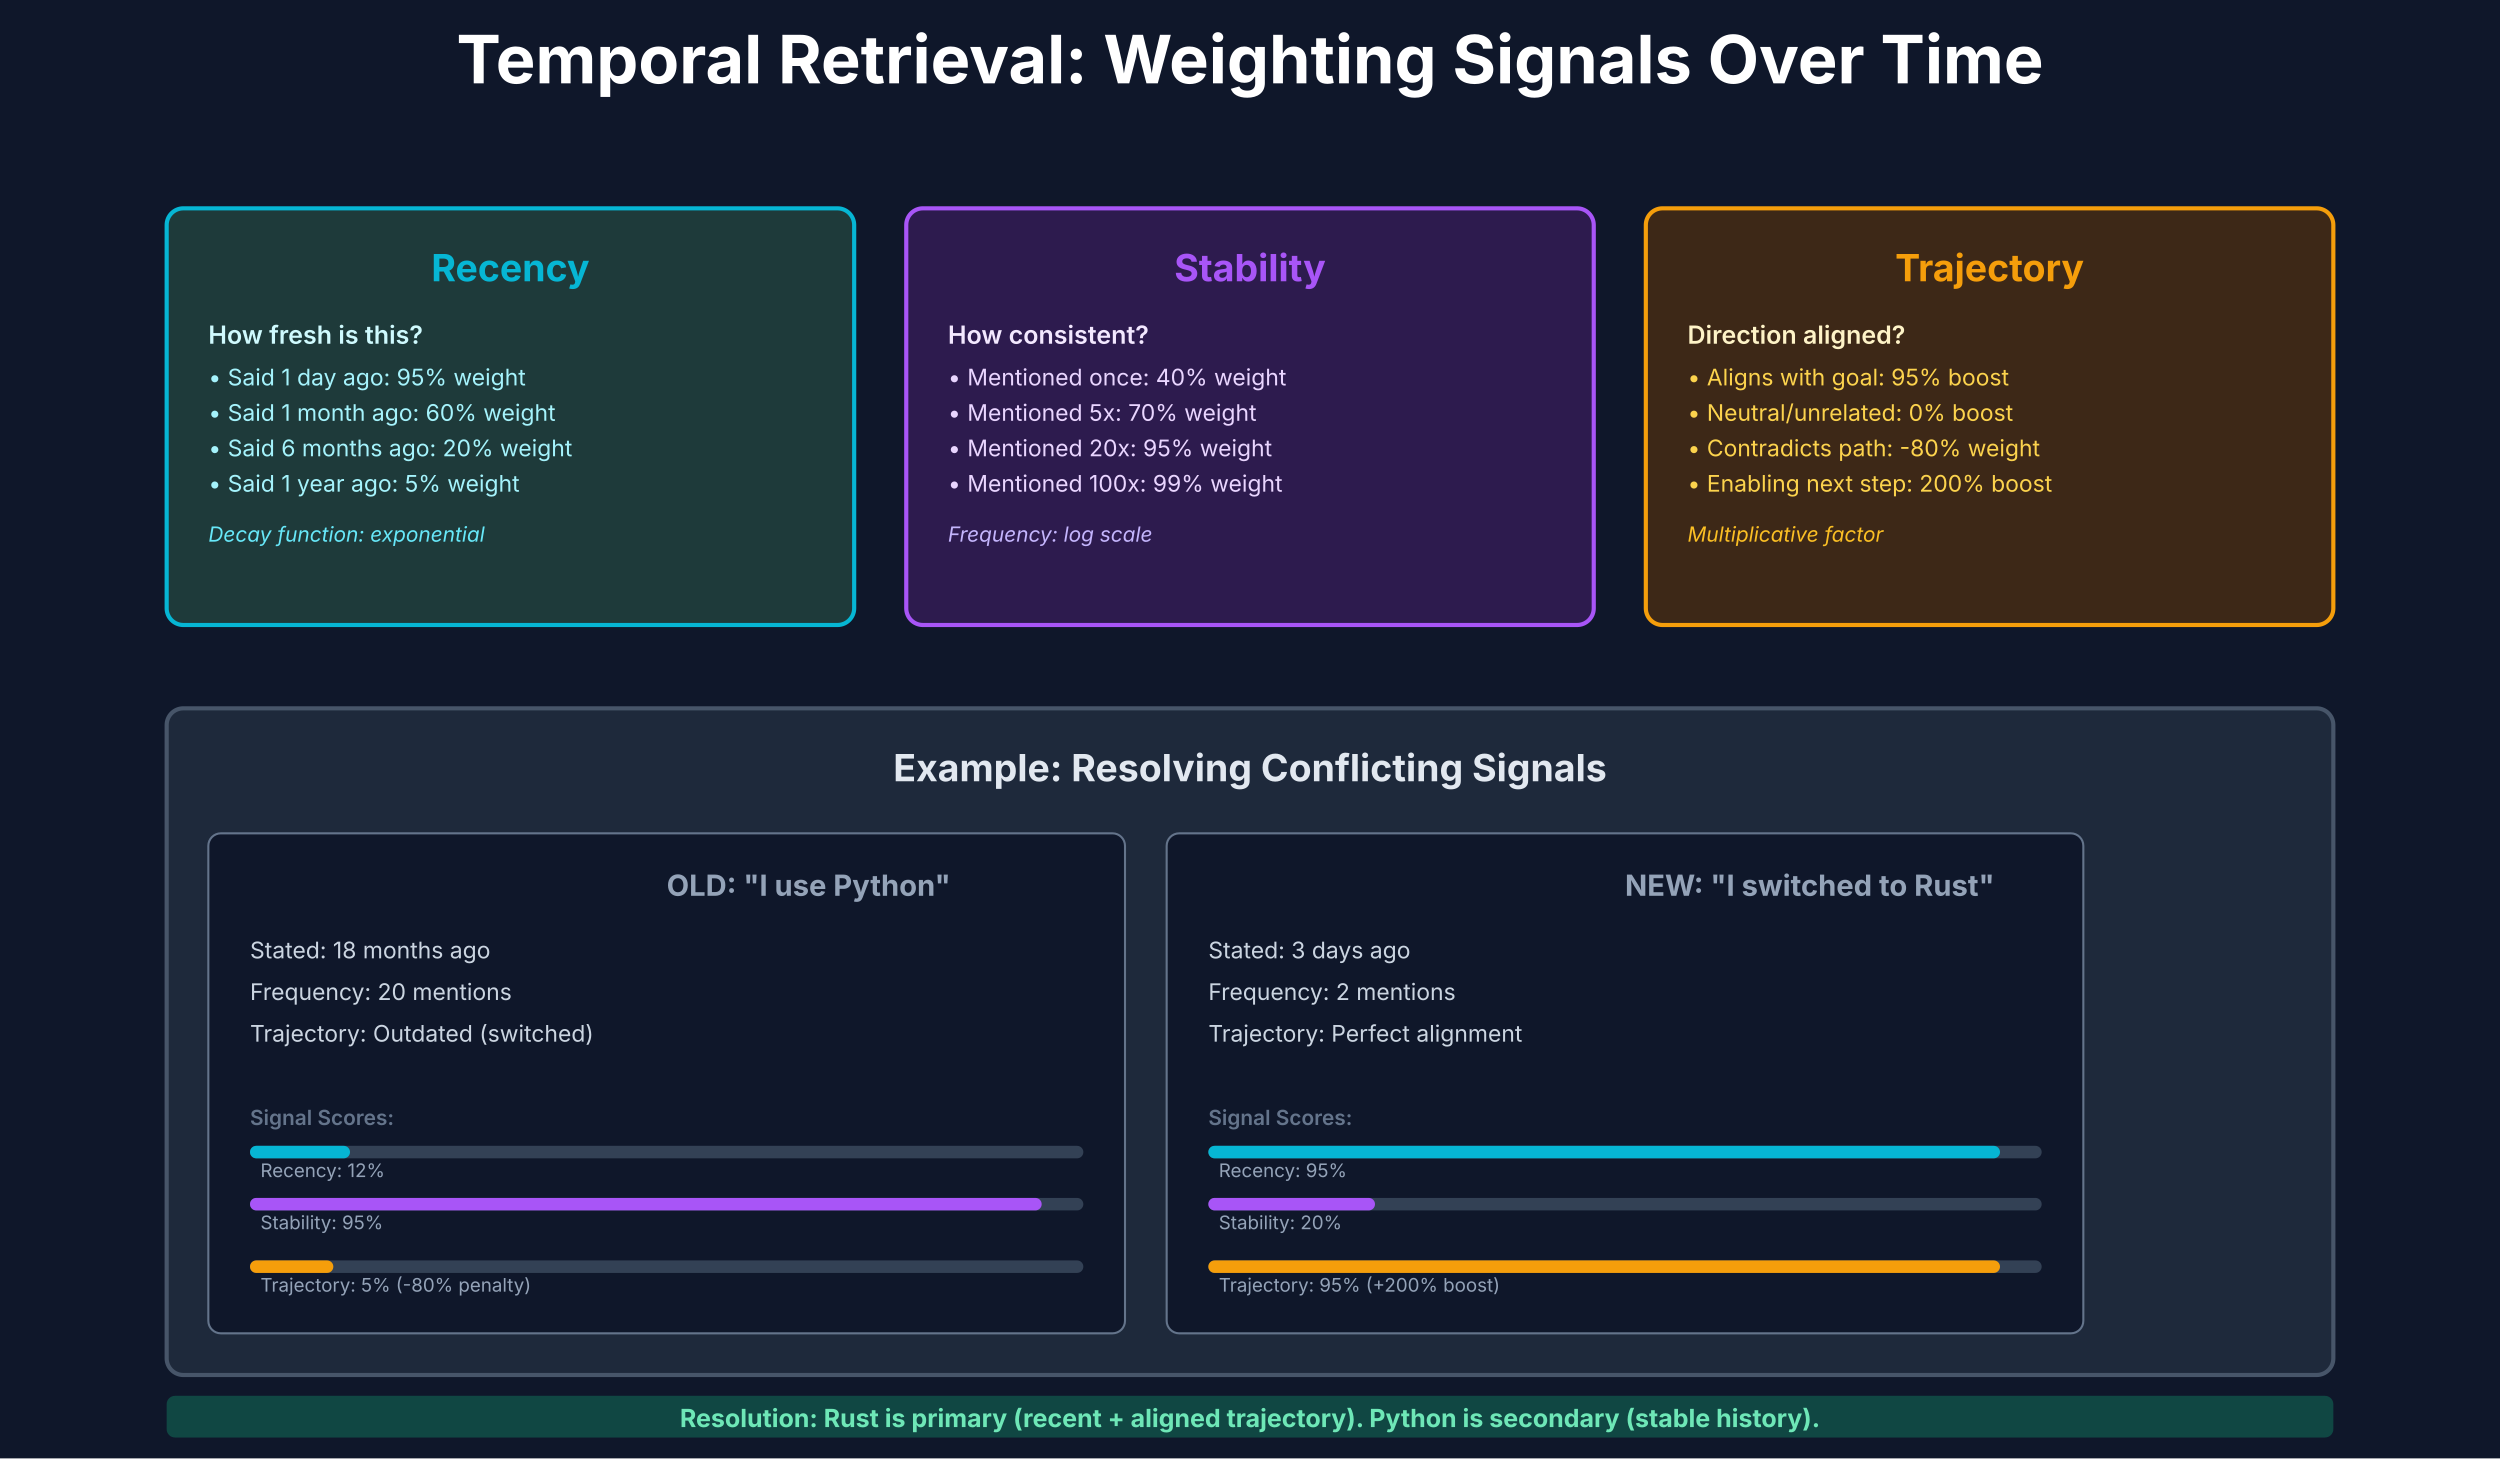
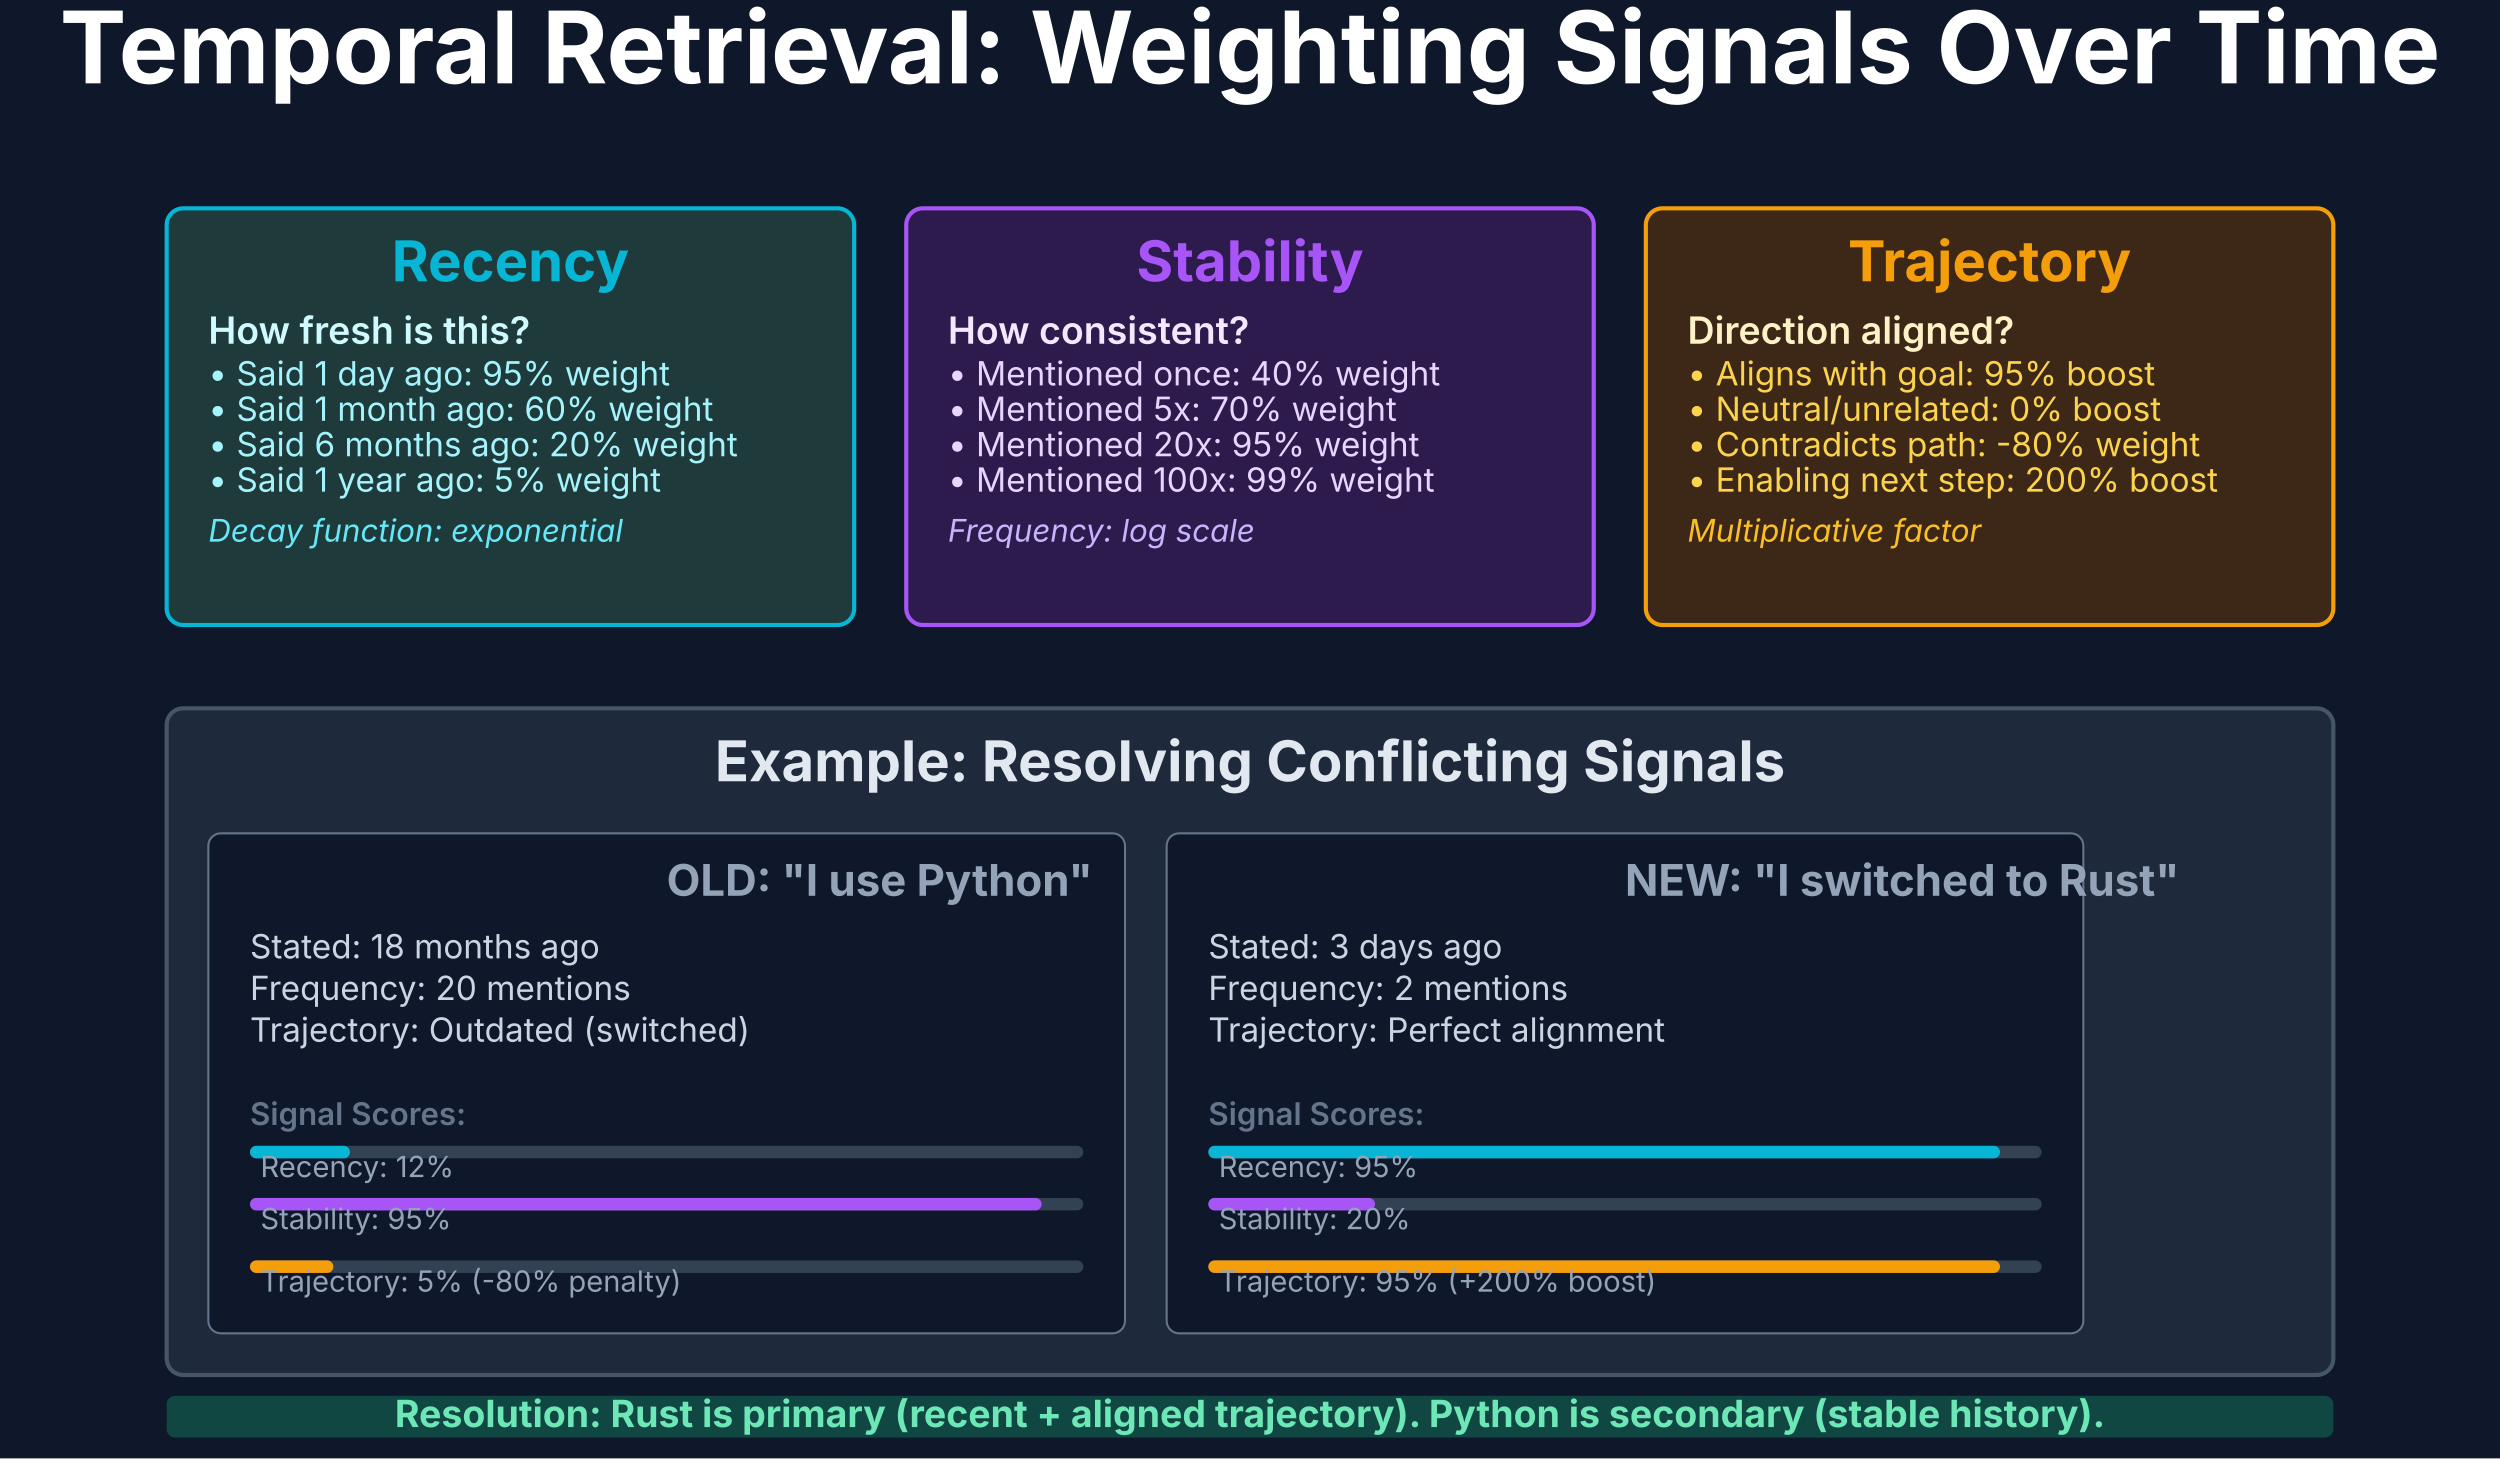
<svg xmlns="http://www.w3.org/2000/svg" viewBox="0 0 1200 700" role="img" aria-label="Temporal Retrieval Weighting">
  <defs>
    <linearGradient id="recencyGrad" x1="0" y1="0" x2="1" y2="0">
      <stop offset="0%" style="stop-color:#06b6d4;stop-opacity:1" />
      <stop offset="100%" style="stop-color:#0891b2;stop-opacity:1" />
    </linearGradient>
    <linearGradient id="stabilityGrad" x1="0" y1="0" x2="1" y2="0">
      <stop offset="0%" style="stop-color:#a855f7;stop-opacity:1" />
      <stop offset="100%" style="stop-color:#9333ea;stop-opacity:1" />
    </linearGradient>
    <linearGradient id="trajectoryGrad" x1="0" y1="0" x2="1" y2="0">
      <stop offset="0%" style="stop-color:#f59e0b;stop-opacity:1" />
      <stop offset="100%" style="stop-color:#d97706;stop-opacity:1" />
    </linearGradient>
  </defs>
  <rect width="1200" height="700" fill="#0f172a" />
-   <text x="600" y="40" font-family="Inter, sans-serif" font-size="32" font-weight="700" fill="#ffffff" text-anchor="middle">Temporal Retrieval: Weighting Signals Over Time</text>
+   <text x="600" y="40" font-family="Inter, sans-serif" font-size="48" font-weight="700" fill="#ffffff" text-anchor="middle">Temporal Retrieval: Weighting Signals Over Time</text>
  <g>
    <rect x="80" y="100" width="330" height="200" rx="8" fill="#1e3a3a" stroke="#06b6d4" stroke-width="2" />
-     <text x="245" y="135" font-family="Inter, sans-serif" font-size="18" font-weight="700" fill="#06b6d4" text-anchor="middle">Recency</text>
-     <text x="100" y="165" font-family="Inter, sans-serif" font-size="12" font-weight="600" fill="#cffafe">How fresh is this?</text>
-     <text x="100" y="185" font-family="Inter, sans-serif" font-size="11" fill="#a5f3fc">• Said 1 day ago: 95% weight</text>
-     <text x="100" y="202" font-family="Inter, sans-serif" font-size="11" fill="#a5f3fc">• Said 1 month ago: 60% weight</text>
-     <text x="100" y="219" font-family="Inter, sans-serif" font-size="11" fill="#a5f3fc">• Said 6 months ago: 20% weight</text>
-     <text x="100" y="236" font-family="Inter, sans-serif" font-size="11" fill="#a5f3fc">• Said 1 year ago: 5% weight</text>
-     <text x="100" y="260" font-family="Inter, sans-serif" font-size="10" fill="#67e8f9" font-style="italic">Decay function: exponential</text>
+     <text x="245" y="135" font-family="Inter, sans-serif" font-size="27" font-weight="700" fill="#06b6d4" text-anchor="middle">Recency</text>
+     <text x="100" y="165" font-family="Inter, sans-serif" font-size="18" font-weight="600" fill="#cffafe">How fresh is this?</text>
+     <text x="100" y="185" font-family="Inter, sans-serif" font-size="16" fill="#a5f3fc">• Said 1 day ago: 95% weight</text>
+     <text x="100" y="202" font-family="Inter, sans-serif" font-size="16" fill="#a5f3fc">• Said 1 month ago: 60% weight</text>
+     <text x="100" y="219" font-family="Inter, sans-serif" font-size="16" fill="#a5f3fc">• Said 6 months ago: 20% weight</text>
+     <text x="100" y="236" font-family="Inter, sans-serif" font-size="16" fill="#a5f3fc">• Said 1 year ago: 5% weight</text>
+     <text x="100" y="260" font-family="Inter, sans-serif" font-size="15" fill="#67e8f9" font-style="italic">Decay function: exponential</text>
  </g>
  <g>
    <rect x="435" y="100" width="330" height="200" rx="8" fill="#2d1b4e" stroke="#a855f7" stroke-width="2" />
-     <text x="600" y="135" font-family="Inter, sans-serif" font-size="18" font-weight="700" fill="#a855f7" text-anchor="middle">Stability</text>
-     <text x="455" y="165" font-family="Inter, sans-serif" font-size="12" font-weight="600" fill="#f3e8ff">How consistent?</text>
-     <text x="455" y="185" font-family="Inter, sans-serif" font-size="11" fill="#e9d5ff">• Mentioned once: 40% weight</text>
-     <text x="455" y="202" font-family="Inter, sans-serif" font-size="11" fill="#e9d5ff">• Mentioned 5x: 70% weight</text>
-     <text x="455" y="219" font-family="Inter, sans-serif" font-size="11" fill="#e9d5ff">• Mentioned 20x: 95% weight</text>
-     <text x="455" y="236" font-family="Inter, sans-serif" font-size="11" fill="#e9d5ff">• Mentioned 100x: 99% weight</text>
-     <text x="455" y="260" font-family="Inter, sans-serif" font-size="10" fill="#c4b5fd" font-style="italic">Frequency: log scale</text>
+     <text x="600" y="135" font-family="Inter, sans-serif" font-size="27" font-weight="700" fill="#a855f7" text-anchor="middle">Stability</text>
+     <text x="455" y="165" font-family="Inter, sans-serif" font-size="18" font-weight="600" fill="#f3e8ff">How consistent?</text>
+     <text x="455" y="185" font-family="Inter, sans-serif" font-size="16" fill="#e9d5ff">• Mentioned once: 40% weight</text>
+     <text x="455" y="202" font-family="Inter, sans-serif" font-size="16" fill="#e9d5ff">• Mentioned 5x: 70% weight</text>
+     <text x="455" y="219" font-family="Inter, sans-serif" font-size="16" fill="#e9d5ff">• Mentioned 20x: 95% weight</text>
+     <text x="455" y="236" font-family="Inter, sans-serif" font-size="16" fill="#e9d5ff">• Mentioned 100x: 99% weight</text>
+     <text x="455" y="260" font-family="Inter, sans-serif" font-size="15" fill="#c4b5fd" font-style="italic">Frequency: log scale</text>
  </g>
  <g>
    <rect x="790" y="100" width="330" height="200" rx="8" fill="#3d2817" stroke="#f59e0b" stroke-width="2" />
-     <text x="955" y="135" font-family="Inter, sans-serif" font-size="18" font-weight="700" fill="#f59e0b" text-anchor="middle">Trajectory</text>
-     <text x="810" y="165" font-family="Inter, sans-serif" font-size="12" font-weight="600" fill="#fef3c7">Direction aligned?</text>
-     <text x="810" y="185" font-family="Inter, sans-serif" font-size="11" fill="#fcd34d">• Aligns with goal: 95% boost</text>
-     <text x="810" y="202" font-family="Inter, sans-serif" font-size="11" fill="#fcd34d">• Neutral/unrelated: 0% boost</text>
-     <text x="810" y="219" font-family="Inter, sans-serif" font-size="11" fill="#fcd34d">• Contradicts path: -80% weight</text>
-     <text x="810" y="236" font-family="Inter, sans-serif" font-size="11" fill="#fcd34d">• Enabling next step: 200% boost</text>
-     <text x="810" y="260" font-family="Inter, sans-serif" font-size="10" fill="#fbbf24" font-style="italic">Multiplicative factor</text>
+     <text x="955" y="135" font-family="Inter, sans-serif" font-size="27" font-weight="700" fill="#f59e0b" text-anchor="middle">Trajectory</text>
+     <text x="810" y="165" font-family="Inter, sans-serif" font-size="18" font-weight="600" fill="#fef3c7">Direction aligned?</text>
+     <text x="810" y="185" font-family="Inter, sans-serif" font-size="16" fill="#fcd34d">• Aligns with goal: 95% boost</text>
+     <text x="810" y="202" font-family="Inter, sans-serif" font-size="16" fill="#fcd34d">• Neutral/unrelated: 0% boost</text>
+     <text x="810" y="219" font-family="Inter, sans-serif" font-size="16" fill="#fcd34d">• Contradicts path: -80% weight</text>
+     <text x="810" y="236" font-family="Inter, sans-serif" font-size="16" fill="#fcd34d">• Enabling next step: 200% boost</text>
+     <text x="810" y="260" font-family="Inter, sans-serif" font-size="15" fill="#fbbf24" font-style="italic">Multiplicative factor</text>
  </g>
  <rect x="80" y="340" width="1040" height="320" rx="8" fill="#1e293b" stroke="#475569" stroke-width="2" />
-   <text x="600" y="375" font-family="Inter, sans-serif" font-size="18" font-weight="700" fill="#e2e8f0" text-anchor="middle">Example: Resolving Conflicting Signals</text>
+   <text x="600" y="375" font-family="Inter, sans-serif" font-size="27" font-weight="700" fill="#e2e8f0" text-anchor="middle">Example: Resolving Conflicting Signals</text>
  <g>
    <rect x="100" y="400" width="440" height="240" rx="6" fill="#0f172a" stroke="#64748b" stroke-width="1" />
-     <text x="320" y="430" font-family="Inter, sans-serif" font-size="14" font-weight="700" fill="#94a3b8">OLD: "I use Python"</text>
-     <text x="120" y="460" font-family="Inter, sans-serif" font-size="11" fill="#cbd5e1">Stated: 18 months ago</text>
-     <text x="120" y="480" font-family="Inter, sans-serif" font-size="11" fill="#cbd5e1">Frequency: 20 mentions</text>
-     <text x="120" y="500" font-family="Inter, sans-serif" font-size="11" fill="#cbd5e1">Trajectory: Outdated (switched)</text>
-     <text x="120" y="540" font-family="Inter, sans-serif" font-size="10" font-weight="600" fill="#64748b">Signal Scores:</text>
+     <text x="320" y="430" font-family="Inter, sans-serif" font-size="21" font-weight="700" fill="#94a3b8">OLD: "I use Python"</text>
+     <text x="120" y="460" font-family="Inter, sans-serif" font-size="16" fill="#cbd5e1">Stated: 18 months ago</text>
+     <text x="120" y="480" font-family="Inter, sans-serif" font-size="16" fill="#cbd5e1">Frequency: 20 mentions</text>
+     <text x="120" y="500" font-family="Inter, sans-serif" font-size="16" fill="#cbd5e1">Trajectory: Outdated (switched)</text>
+     <text x="120" y="540" font-family="Inter, sans-serif" font-size="15" font-weight="600" fill="#64748b">Signal Scores:</text>
    <rect x="120" y="550" width="400" height="6" rx="3" fill="#334155" />
    <rect x="120" y="550" width="48" height="6" rx="3" fill="#06b6d4" />
-     <text x="125" y="565" font-family="Inter, sans-serif" font-size="9" fill="#94a3b8">Recency: 12%</text>
+     <text x="125" y="565" font-family="Inter, sans-serif" font-size="14" fill="#94a3b8">Recency: 12%</text>
    <rect x="120" y="575" width="400" height="6" rx="3" fill="#334155" />
    <rect x="120" y="575" width="380" height="6" rx="3" fill="#a855f7" />
-     <text x="125" y="590" font-family="Inter, sans-serif" font-size="9" fill="#94a3b8">Stability: 95%</text>
+     <text x="125" y="590" font-family="Inter, sans-serif" font-size="14" fill="#94a3b8">Stability: 95%</text>
    <rect x="120" y="605" width="400" height="6" rx="3" fill="#334155" />
    <rect x="120" y="605" width="40" height="6" rx="3" fill="#f59e0b" />
-     <text x="125" y="620" font-family="Inter, sans-serif" font-size="9" fill="#94a3b8">Trajectory: 5% (-80% penalty)</text>
+     <text x="125" y="620" font-family="Inter, sans-serif" font-size="14" fill="#94a3b8">Trajectory: 5% (-80% penalty)</text>
  </g>
  <g>
    <rect x="560" y="400" width="440" height="240" rx="6" fill="#0f172a" stroke="#64748b" stroke-width="1" />
-     <text x="780" y="430" font-family="Inter, sans-serif" font-size="14" font-weight="700" fill="#94a3b8">NEW: "I switched to Rust"</text>
-     <text x="580" y="460" font-family="Inter, sans-serif" font-size="11" fill="#cbd5e1">Stated: 3 days ago</text>
-     <text x="580" y="480" font-family="Inter, sans-serif" font-size="11" fill="#cbd5e1">Frequency: 2 mentions</text>
-     <text x="580" y="500" font-family="Inter, sans-serif" font-size="11" fill="#cbd5e1">Trajectory: Perfect alignment</text>
-     <text x="580" y="540" font-family="Inter, sans-serif" font-size="10" font-weight="600" fill="#64748b">Signal Scores:</text>
+     <text x="780" y="430" font-family="Inter, sans-serif" font-size="21" font-weight="700" fill="#94a3b8">NEW: "I switched to Rust"</text>
+     <text x="580" y="460" font-family="Inter, sans-serif" font-size="16" fill="#cbd5e1">Stated: 3 days ago</text>
+     <text x="580" y="480" font-family="Inter, sans-serif" font-size="16" fill="#cbd5e1">Frequency: 2 mentions</text>
+     <text x="580" y="500" font-family="Inter, sans-serif" font-size="16" fill="#cbd5e1">Trajectory: Perfect alignment</text>
+     <text x="580" y="540" font-family="Inter, sans-serif" font-size="15" font-weight="600" fill="#64748b">Signal Scores:</text>
    <rect x="580" y="550" width="400" height="6" rx="3" fill="#334155" />
    <rect x="580" y="550" width="380" height="6" rx="3" fill="#06b6d4" />
-     <text x="585" y="565" font-family="Inter, sans-serif" font-size="9" fill="#94a3b8">Recency: 95%</text>
+     <text x="585" y="565" font-family="Inter, sans-serif" font-size="14" fill="#94a3b8">Recency: 95%</text>
    <rect x="580" y="575" width="400" height="6" rx="3" fill="#334155" />
    <rect x="580" y="575" width="80" height="6" rx="3" fill="#a855f7" />
-     <text x="585" y="590" font-family="Inter, sans-serif" font-size="9" fill="#94a3b8">Stability: 20%</text>
+     <text x="585" y="590" font-family="Inter, sans-serif" font-size="14" fill="#94a3b8">Stability: 20%</text>
    <rect x="580" y="605" width="400" height="6" rx="3" fill="#334155" />
    <rect x="580" y="605" width="380" height="6" rx="3" fill="#f59e0b" />
-     <text x="585" y="620" font-family="Inter, sans-serif" font-size="9" fill="#94a3b8">Trajectory: 95% (+200% boost)</text>
+     <text x="585" y="620" font-family="Inter, sans-serif" font-size="14" fill="#94a3b8">Trajectory: 95% (+200% boost)</text>
  </g>
  <rect x="80" y="670" width="1040" height="20" rx="4" fill="#10b981" opacity="0.3" />
-   <text x="600" y="685" font-family="Inter, sans-serif" font-size="12" font-weight="700" fill="#6ee7b7" text-anchor="middle">Resolution: Rust is primary (recent + aligned trajectory). Python is secondary (stable history).</text>
+   <text x="600" y="685" font-family="Inter, sans-serif" font-size="18" font-weight="700" fill="#6ee7b7" text-anchor="middle">Resolution: Rust is primary (recent + aligned trajectory). Python is secondary (stable history).</text>
</svg>
